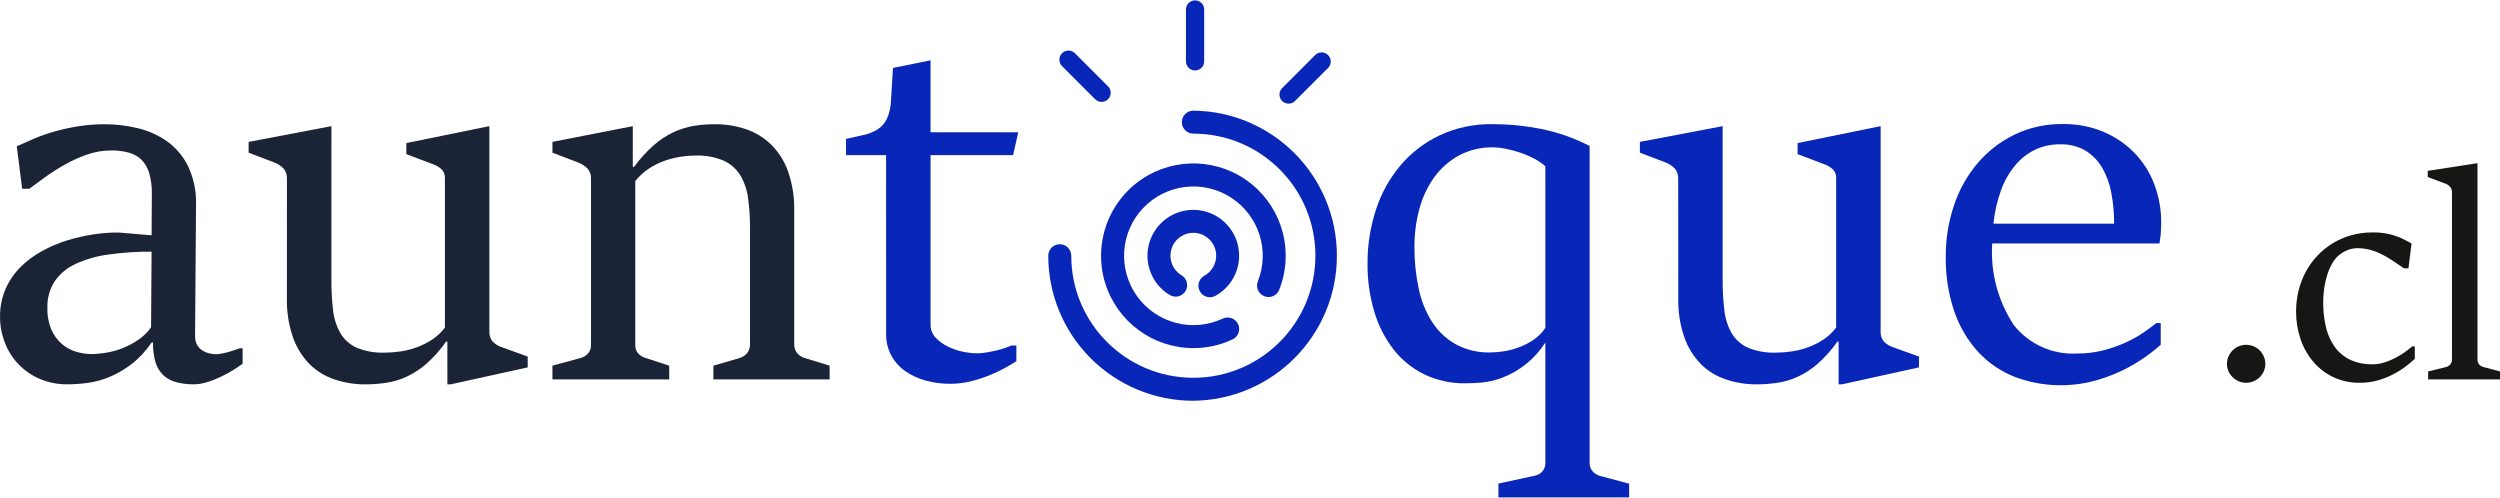
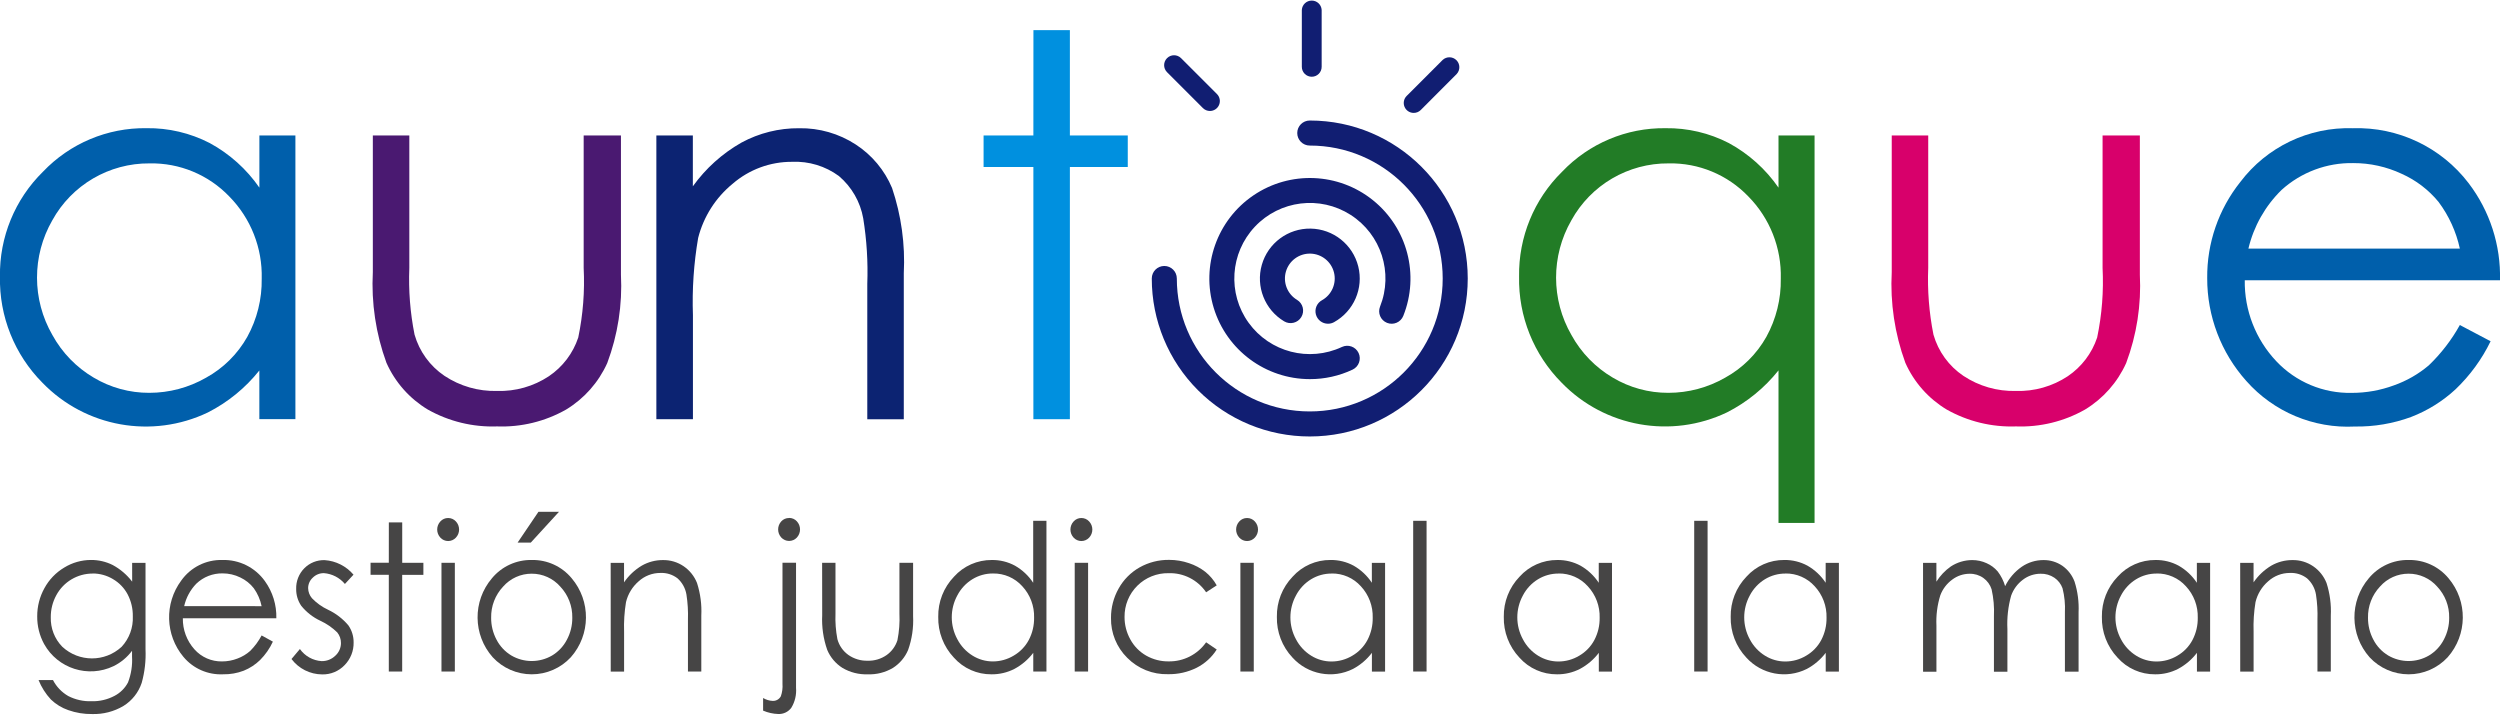
- <svg xmlns="http://www.w3.org/2000/svg" width="162.279" height="32.282" viewBox="0 0 162.279 32.282">
-   <g transform="translate(-85.786 -26.918)">
-     <g transform="translate(85.786 26.918)">
-       <path d="M95.625,54.717a6.055,6.055,0,0,1-1.316,1.412,6.411,6.411,0,0,1-1.435.829,5.665,5.665,0,0,1-1.419.382,10.272,10.272,0,0,1-1.284.088,4.457,4.457,0,0,1-1.817-.359A4.15,4.15,0,0,1,86.1,54.717a4.517,4.517,0,0,1-.311-1.658,4.436,4.436,0,0,1,.359-1.826,4.653,4.653,0,0,1,.964-1.411A6.106,6.106,0,0,1,88.5,48.785a8.745,8.745,0,0,1,1.627-.694,11.372,11.372,0,0,1,1.69-.39,10.667,10.667,0,0,1,1.578-.128c.106,0,.263.011.47.032s.422.04.646.056.438.034.646.055.364.032.47.032l.015-2.663a4.624,4.624,0,0,0-.175-1.379,2.026,2.026,0,0,0-.51-.869,1.915,1.915,0,0,0-.829-.454,4.286,4.286,0,0,0-1.132-.136,4.74,4.74,0,0,0-1.571.271,8.92,8.92,0,0,0-1.459.662A13.72,13.72,0,0,0,88.688,44l-1,.734h-.463l-.351-2.759q.558-.255,1.18-.518A11.149,11.149,0,0,1,89.382,41a13.406,13.406,0,0,1,1.515-.327,11.01,11.01,0,0,1,1.714-.127,9.028,9.028,0,0,1,2.113.255,5.486,5.486,0,0,1,1.906.853,4.367,4.367,0,0,1,1.363,1.61,5.478,5.478,0,0,1,.518,2.511l-.063,8.548a1.127,1.127,0,0,0,.1.478,1.011,1.011,0,0,0,.279.359,1.265,1.265,0,0,0,.446.231,1.943,1.943,0,0,0,.566.08,1.808,1.808,0,0,0,.3-.032q.183-.032.4-.088t.422-.128c.138-.047.266-.093.383-.135h.191v1a6.431,6.431,0,0,1-.6.406,8.868,8.868,0,0,1-.8.439,6.511,6.511,0,0,1-.893.351,2.933,2.933,0,0,1-.861.144,4.308,4.308,0,0,1-1.173-.144,1.984,1.984,0,0,1-.837-.463,1.9,1.9,0,0,1-.494-.837,4.35,4.35,0,0,1-.16-1.268Zm0-5.9A19.354,19.354,0,0,0,92.842,49a7.493,7.493,0,0,0-2.137.606,3.346,3.346,0,0,0-1.363,1.124,2.986,2.986,0,0,0-.479,1.722,3.441,3.441,0,0,0,.263,1.435,2.618,2.618,0,0,0,.678.925,2.537,2.537,0,0,0,.925.5,3.461,3.461,0,0,0,.989.151,6.062,6.062,0,0,0,1.028-.1,5.011,5.011,0,0,0,1.068-.311,5.3,5.3,0,0,0,.989-.542,3.11,3.11,0,0,0,.79-.789Z" transform="translate(-85.786 -32.481)" fill="#1b2437" />
-       <path d="M115.55,44.153a.948.948,0,0,0-.207-.63,1.612,1.612,0,0,0-.654-.423l-1.626-.621v-.7l5.374-1.021V50.77a15.542,15.542,0,0,0,.111,1.954,3.818,3.818,0,0,0,.479,1.483,2.341,2.341,0,0,0,1.052.933,4.359,4.359,0,0,0,1.818.319,7.126,7.126,0,0,0,1.037-.08,5.266,5.266,0,0,0,1.06-.272,4.8,4.8,0,0,0,.989-.5,3.353,3.353,0,0,0,.822-.774V44.153a.8.8,0,0,0-.208-.59,1.765,1.765,0,0,0-.654-.367l-1.642-.622v-.718l5.39-1.1V54.088a.964.964,0,0,0,.2.638,1.472,1.472,0,0,0,.662.4l1.626.59v.7l-4.992,1.1h-.223V54.741h-.08a8.124,8.124,0,0,1-1.292,1.451,5.484,5.484,0,0,1-1.292.837,4.885,4.885,0,0,1-1.316.39,9.2,9.2,0,0,1-1.331.1,6.21,6.21,0,0,1-2.01-.319,4.178,4.178,0,0,1-1.619-.988,4.735,4.735,0,0,1-1.076-1.73,7.294,7.294,0,0,1-.4-2.559Z" transform="translate(-96.925 -32.569)" fill="#1b2437" />
-       <path d="M146.4,56.216l1.818-.494a.978.978,0,0,0,.495-.3.8.8,0,0,0,.191-.55V44.065a.922.922,0,0,0-.215-.63,1.684,1.684,0,0,0-.662-.423l-1.626-.621v-.7l5.215-1.021v2.648h.08a8.7,8.7,0,0,1,1.3-1.428,5.535,5.535,0,0,1,1.3-.845,5.156,5.156,0,0,1,1.316-.4,8.645,8.645,0,0,1,1.331-.1,6.212,6.212,0,0,1,2.01.319,4.341,4.341,0,0,1,1.642,1,4.642,4.642,0,0,1,1.1,1.746,7.3,7.3,0,0,1,.4,2.552V54.8a.877.877,0,0,0,.208.622,1.049,1.049,0,0,0,.478.3l1.611.494v.893h-7.543v-.893l1.706-.494a1.089,1.089,0,0,0,.478-.311.894.894,0,0,0,.192-.614V47.3a13.647,13.647,0,0,0-.128-1.97,3.835,3.835,0,0,0-.51-1.483,2.488,2.488,0,0,0-1.077-.941,4.32,4.32,0,0,0-1.826-.327,6.4,6.4,0,0,0-1.028.088,5.676,5.676,0,0,0-1.052.279,4.6,4.6,0,0,0-.989.51,3.774,3.774,0,0,0-.837.781V54.877a.771.771,0,0,0,.2.558,1.052,1.052,0,0,0,.487.288l1.515.494v.893H146.4Z" transform="translate(-110.541 -32.481)" fill="#1b2437" />
-       <path d="M181.212,39.688h-2.6V38.636q.654-.144,1.172-.263a2.707,2.707,0,0,0,.893-.367,1.712,1.712,0,0,0,.59-.677,3.142,3.142,0,0,0,.263-1.18l.128-2.121,2.44-.494v4.672h5.693l-.335,1.483H184.1V50.675a1.213,1.213,0,0,0,.327.861,2.693,2.693,0,0,0,.8.582,4.01,4.01,0,0,0,.989.335,4.733,4.733,0,0,0,.917.1,3.632,3.632,0,0,0,.59-.056c.224-.037.439-.079.646-.128a5.29,5.29,0,0,0,.582-.167,3.691,3.691,0,0,0,.4-.159h.319v1.021c-.149.1-.367.226-.654.39a9.2,9.2,0,0,1-1,.487,8.964,8.964,0,0,1-1.244.414,5.5,5.5,0,0,1-1.379.176,5.951,5.951,0,0,1-1.635-.215,4.24,4.24,0,0,1-1.323-.622,2.963,2.963,0,0,1-.893-1.013,2.871,2.871,0,0,1-.327-1.387Z" transform="translate(-123.695 -29.619)" fill="#0826b8" />
-       <path d="M244.323,63.87l2.361-.511a.884.884,0,0,0,.495-.279.82.82,0,0,0,.19-.566v-7.8a5.755,5.755,0,0,1-2.837,2.3,5.015,5.015,0,0,1-1.3.3q-.613.048-1.044.048a6,6,0,0,1-2.662-.574,5.69,5.69,0,0,1-2-1.61,7.433,7.433,0,0,1-1.26-2.464,10.556,10.556,0,0,1-.439-3.118,11.048,11.048,0,0,1,.55-3.516,8.569,8.569,0,0,1,1.6-2.878,7.6,7.6,0,0,1,2.551-1.946,7.823,7.823,0,0,1,3.4-.717,16.41,16.41,0,0,1,3.166.311,12.033,12.033,0,0,1,3.149,1.108V62.531a.776.776,0,0,0,.2.55,1.021,1.021,0,0,0,.5.3l1.865.495v.893h-8.484Zm3.046-20.6a3.687,3.687,0,0,0-.741-.5,6.262,6.262,0,0,0-.917-.39,7.459,7.459,0,0,0-.933-.247,4.281,4.281,0,0,0-.789-.088,4.553,4.553,0,0,0-2.241.534,4.844,4.844,0,0,0-1.6,1.419,6.352,6.352,0,0,0-.957,2.049,9.272,9.272,0,0,0-.319,2.456,12.573,12.573,0,0,0,.279,2.726,6.414,6.414,0,0,0,.885,2.177,4.377,4.377,0,0,0,1.539,1.435,4.509,4.509,0,0,0,2.224.518,5.911,5.911,0,0,0,.853-.072,5.058,5.058,0,0,0,.989-.256,4.465,4.465,0,0,0,.964-.494,2.707,2.707,0,0,0,.765-.774Z" transform="translate(-147.058 -32.481)" fill="#0826b8" />
-       <path d="M268.2,44.153a.948.948,0,0,0-.207-.63,1.609,1.609,0,0,0-.654-.423l-1.627-.621v-.7l5.374-1.021V50.77a15.426,15.426,0,0,0,.112,1.954,3.818,3.818,0,0,0,.478,1.483,2.339,2.339,0,0,0,1.053.933,4.356,4.356,0,0,0,1.817.319,7.12,7.12,0,0,0,1.036-.08,5.28,5.28,0,0,0,1.061-.272,4.813,4.813,0,0,0,.989-.5,3.348,3.348,0,0,0,.821-.774V44.153a.8.8,0,0,0-.207-.59,1.76,1.76,0,0,0-.654-.367l-1.642-.622v-.718l5.39-1.1V54.088a.967.967,0,0,0,.2.638,1.473,1.473,0,0,0,.661.4l1.627.59v.7l-4.991,1.1h-.224V54.741h-.08a8.146,8.146,0,0,1-1.291,1.451,5.5,5.5,0,0,1-1.292.837,4.885,4.885,0,0,1-1.316.39,9.2,9.2,0,0,1-1.332.1A6.2,6.2,0,0,1,271.3,57.2a4.169,4.169,0,0,1-1.619-.988,4.728,4.728,0,0,1-1.077-1.73,7.294,7.294,0,0,1-.4-2.559Z" transform="translate(-159.265 -32.569)" fill="#0826b8" />
-       <path d="M313.226,53.457v1.4a10.764,10.764,0,0,1-2.759,1.794,10.117,10.117,0,0,1-1.77.606,8.458,8.458,0,0,1-4.944-.311,6.421,6.421,0,0,1-2.368-1.611,7.5,7.5,0,0,1-1.555-2.623,10.621,10.621,0,0,1-.558-3.6,10.138,10.138,0,0,1,.534-3.3,8.31,8.31,0,0,1,1.523-2.727,7.4,7.4,0,0,1,2.391-1.858,6.991,6.991,0,0,1,3.141-.693,6.558,6.558,0,0,1,2.719.534,6.186,6.186,0,0,1,2.009,1.411,5.9,5.9,0,0,1,1.244,2.033,6.856,6.856,0,0,1,.423,2.368c0,.1,0,.205-.008.327s-.011.247-.016.374a2.88,2.88,0,0,1-.04.375c-.021.122-.037.231-.047.327H302.287a8.583,8.583,0,0,0,1.41,5.31,4.886,4.886,0,0,0,4.122,1.833,6.594,6.594,0,0,0,1.691-.207,9.031,9.031,0,0,0,1.427-.5,7.747,7.747,0,0,0,1.148-.638q.5-.343.854-.63ZM310.2,47a10.526,10.526,0,0,0-.183-2.009,5.028,5.028,0,0,0-.606-1.642,3.17,3.17,0,0,0-1.084-1.1,3.123,3.123,0,0,0-1.635-.4,3.692,3.692,0,0,0-1.642.359,3.91,3.91,0,0,0-1.292,1.029,5.43,5.43,0,0,0-.909,1.619A8.912,8.912,0,0,0,302.367,47Z" transform="translate(-172.969 -32.481)" fill="#0826b8" />
-       <g transform="translate(68.045 7.183)">
-         <path d="M215.744,55.617a.746.746,0,0,1-.363-1.4,1.484,1.484,0,1,0-1.481-.025.746.746,0,1,1-.769,1.279,2.975,2.975,0,1,1,2.973.05A.747.747,0,0,1,215.744,55.617Z" transform="translate(-205.247 -43.505)" fill="#0826b8" />
-         <path d="M212.576,56.831a5.994,5.994,0,1,1,5.57-3.769.746.746,0,0,1-1.385-.554,4.5,4.5,0,1,0-2.272,2.407.746.746,0,1,1,.635,1.351A5.953,5.953,0,0,1,212.576,56.831Z" transform="translate(-203.161 -41.418)" fill="#0826b8" />
-         <path d="M210.217,57.89a9.408,9.408,0,0,1-9.416-9.416.746.746,0,1,1,1.492,0,7.924,7.924,0,1,0,7.924-7.924.746.746,0,0,1,0-1.492,9.416,9.416,0,0,1,0,18.831Z" transform="translate(-200.801 -39.059)" fill="#0826b8" />
+ <svg xmlns="http://www.w3.org/2000/svg" width="138.674" height="39.61" viewBox="0 0 138.674 39.61">
+   <g transform="translate(-87 -115)">
+     <g transform="translate(-0.602 46.291)">
+       <g transform="translate(87.602 68.709)">
+         <path d="M103.988,88.714v15.735h-2v-2.7a8.679,8.679,0,0,1-2.856,2.329,7.98,7.98,0,0,1-9.169-1.641A8.123,8.123,0,0,1,87.6,96.538a7.975,7.975,0,0,1,2.386-5.814,7.782,7.782,0,0,1,5.742-2.415,7.424,7.424,0,0,1,3.507.825,7.98,7.98,0,0,1,2.755,2.473V88.714ZM95.9,90.262a6.106,6.106,0,0,0-5.4,3.164,6.374,6.374,0,0,0,.008,6.356,6.205,6.205,0,0,0,2.289,2.362,5.981,5.981,0,0,0,3.084.845,6.319,6.319,0,0,0,3.149-.838,5.865,5.865,0,0,0,2.289-2.268,6.471,6.471,0,0,0,.8-3.222,6.263,6.263,0,0,0-1.8-4.565A5.958,5.958,0,0,0,95.9,90.262Z" transform="translate(-87.602 -81.199)" fill="#005fab" />
+         <path d="M144.615,89.425h2.024v7.347a15.682,15.682,0,0,0,.29,3.7,4.128,4.128,0,0,0,1.658,2.285,5.034,5.034,0,0,0,2.919.839,4.928,4.928,0,0,0,2.875-.817,4.181,4.181,0,0,0,1.629-2.148,15.169,15.169,0,0,0,.3-3.861V89.425h2.068v7.723a12.208,12.208,0,0,1-.76,4.9,5.8,5.8,0,0,1-2.285,2.582,7.22,7.22,0,0,1-3.825.933,7.3,7.3,0,0,1-3.84-.933,5.755,5.755,0,0,1-2.3-2.6A12.72,12.72,0,0,1,144.615,97Z" transform="translate(-123.934 -81.91)" fill="#4a1971" />
+         <path d="M187.97,88.714h2.024v2.82a8.464,8.464,0,0,1,2.69-2.422,6.611,6.611,0,0,1,3.211-.8,5.579,5.579,0,0,1,3.131.9,5.342,5.342,0,0,1,2.018,2.415,12.774,12.774,0,0,1,.651,4.729v8.1H199.67V96.943a18.5,18.5,0,0,0-.225-3.63,3.989,3.989,0,0,0-1.35-2.35,4.079,4.079,0,0,0-2.6-.788,5,5,0,0,0-3.291,1.215,5.691,5.691,0,0,0-1.916,3.008,20.907,20.907,0,0,0-.289,4.281v5.771H187.97Z" transform="translate(-151.562 -81.199)" fill="#0c2372" />
+         <g transform="translate(63.893)">
+           <g transform="translate(0 6.685)">
+             <path d="M284.04,108.939a.694.694,0,0,1-.338-1.3,1.381,1.381,0,1,0-1.378-.024.694.694,0,1,1-.715,1.191,2.769,2.769,0,1,1,2.767.047A.689.689,0,0,1,284.04,108.939Z" transform="translate(-274.271 -97.667)" fill="#111e72" />
+             <path d="M278.092,107.07a5.578,5.578,0,1,1,5.184-3.508.694.694,0,1,1-1.289-.516,4.192,4.192,0,1,0-2.115,2.24.694.694,0,1,1,.591,1.257A5.531,5.531,0,0,1,278.092,107.07Z" transform="translate(-269.329 -92.725)" fill="#111e72" />
+             <path d="M272.5,104.663a8.754,8.754,0,0,1-8.763-8.763.694.694,0,1,1,1.389,0,7.374,7.374,0,1,0,7.374-7.374.694.694,0,0,1,0-1.389,8.763,8.763,0,0,1,0,17.526Z" transform="translate(-263.741 -87.137)" fill="#111e72" />
+           </g>
+           <g transform="translate(0.68)">
+             <g transform="translate(7.639)">
+               <path d="M287.225,72.966a.55.55,0,0,1-.551-.551V69.259a.551.551,0,0,1,1.1,0v3.156A.55.55,0,0,1,287.225,72.966Z" transform="translate(-286.674 -68.709)" fill="#111e72" />
+             </g>
+             <g transform="translate(13.287 3.156)">
+               <path d="M302.8,80.515a.551.551,0,0,1-.389-.94l2-2a.551.551,0,0,1,.779.778l-2,2.005A.55.55,0,0,1,302.8,80.515Z" transform="translate(-302.245 -77.408)" fill="#111e72" />
+             </g>
+             <g transform="translate(0 3.064)">
+               <path d="M268.158,80.248a.55.55,0,0,1-.39-.161l-1.99-1.991a.55.55,0,0,1,.778-.778l1.991,1.99a.551.551,0,0,1-.389.94Z" transform="translate(-265.616 -77.156)" fill="#111e72" />
+             </g>
+           </g>
+         </g>
+         <path d="M240.778,73.318H242.8v5.843h3.211v1.75H242.8V94.9h-2.025V80.911h-2.762v-1.75h2.762Z" transform="translate(-183.454 -71.646)" fill="#0090df" />
+         <path d="M336.293,88.714v21.491h-2v-8.461a8.672,8.672,0,0,1-2.856,2.329,7.979,7.979,0,0,1-9.169-1.641,8.122,8.122,0,0,1-2.365-5.893,7.974,7.974,0,0,1,2.386-5.814,7.782,7.782,0,0,1,5.742-2.415,7.426,7.426,0,0,1,3.507.825,7.978,7.978,0,0,1,2.755,2.473V88.714ZM328.2,90.262a6.106,6.106,0,0,0-5.4,3.164,6.375,6.375,0,0,0,.007,6.356,6.209,6.209,0,0,0,2.29,2.362,5.98,5.98,0,0,0,3.084.845,6.318,6.318,0,0,0,3.149-.838,5.862,5.862,0,0,0,2.29-2.268,6.476,6.476,0,0,0,.8-3.222,6.262,6.262,0,0,0-1.8-4.565A5.957,5.957,0,0,0,328.2,90.262Z" transform="translate(-235.64 -81.199)" fill="#227c26" />
+         <path d="M376.881,89.425h2.024v7.347a15.66,15.66,0,0,0,.29,3.7,4.126,4.126,0,0,0,1.658,2.285,5.033,5.033,0,0,0,2.918.839,4.927,4.927,0,0,0,2.875-.817,4.182,4.182,0,0,0,1.63-2.148,15.186,15.186,0,0,0,.3-3.861V89.425h2.068v7.723a12.215,12.215,0,0,1-.759,4.9,5.8,5.8,0,0,1-2.285,2.582,7.222,7.222,0,0,1-3.826.933,7.3,7.3,0,0,1-3.84-.933,5.752,5.752,0,0,1-2.3-2.6A12.714,12.714,0,0,1,376.881,97Z" transform="translate(-271.947 -81.91)" fill="#d8006b" />
+         <path d="M439.137,99.228l1.706.9a9.3,9.3,0,0,1-1.94,2.661,7.7,7.7,0,0,1-2.475,1.541,8.647,8.647,0,0,1-3.112.528,7.52,7.52,0,0,1-6.022-2.524,8.513,8.513,0,0,1-2.171-5.706,8.412,8.412,0,0,1,1.838-5.337,7.515,7.515,0,0,1,6.239-2.979,7.762,7.762,0,0,1,6.427,3.052,8.519,8.519,0,0,1,1.737,5.38H427.206a6.407,6.407,0,0,0,1.752,4.495,5.588,5.588,0,0,0,4.185,1.753,6.722,6.722,0,0,0,2.338-.418,6.152,6.152,0,0,0,1.933-1.109A9.457,9.457,0,0,0,439.137,99.228Zm0-4.238a6.725,6.725,0,0,0-1.18-2.589,5.593,5.593,0,0,0-2.049-1.562,6.28,6.28,0,0,0-2.679-.593,5.769,5.769,0,0,0-3.982,1.489,6.731,6.731,0,0,0-1.839,3.254Z" transform="translate(-302.69 -81.199)" fill="#005fab" />
      </g>
-       <g transform="translate(68.776)">
-         <g transform="translate(8.208)">
-           <path d="M216.5,31.492a.591.591,0,0,1-.592-.592V27.51a.592.592,0,0,1,1.183,0V30.9A.591.591,0,0,1,216.5,31.492Z" transform="translate(-215.91 -26.918)" fill="#0826b8" />
-         </g>
-         <g transform="translate(14.277 3.391)">
-           <path d="M226.76,35.987a.592.592,0,0,1-.418-1.01l2.154-2.155a.592.592,0,0,1,.837.837l-2.154,2.154A.59.59,0,0,1,226.76,35.987Z" transform="translate(-226.169 -32.649)" fill="#0826b8" />
-         </g>
-         <g transform="translate(0 3.293)">
-           <path d="M204.767,35.806a.59.59,0,0,1-.418-.173l-2.139-2.139a.592.592,0,1,1,.837-.837l2.139,2.139a.592.592,0,0,1-.418,1.01Z" transform="translate(-202.037 -32.484)" fill="#0826b8" />
-         </g>
+       <g transform="translate(89.666 97.099)">
+         <path d="M98.558,154.5H99.3V159.3a5.927,5.927,0,0,1-.212,1.857,2.393,2.393,0,0,1-1.012,1.28,3.211,3.211,0,0,1-1.732.449,3.806,3.806,0,0,1-1.332-.219,2.64,2.64,0,0,1-.962-.589A3.528,3.528,0,0,1,93.366,161h.8a2.176,2.176,0,0,0,.848.887,2.632,2.632,0,0,0,1.289.288,2.569,2.569,0,0,0,1.281-.3,1.773,1.773,0,0,0,.745-.743,3.452,3.452,0,0,0,.223-1.445v-.31a2.838,2.838,0,0,1-1.024.851A2.949,2.949,0,0,1,93.674,159a3.152,3.152,0,0,1-.382-1.535,3.189,3.189,0,0,1,.4-1.561,2.994,2.994,0,0,1,1.1-1.144,2.84,2.84,0,0,1,1.482-.421,2.661,2.661,0,0,1,1.206.28,3.363,3.363,0,0,1,1.079.923Zm-2.188.593a2.286,2.286,0,0,0-2.018,1.2,2.5,2.5,0,0,0-.307,1.217,2.247,2.247,0,0,0,.636,1.641,2.421,2.421,0,0,0,3.292.006,2.329,2.329,0,0,0,.622-1.691,2.544,2.544,0,0,0-.286-1.217,2.138,2.138,0,0,0-.811-.846A2.179,2.179,0,0,0,96.37,155.089Z" transform="translate(-93.292 -151.668)" fill="#464545" />
+         <path d="M118.592,158.526l.625.344a3.561,3.561,0,0,1-.711,1.02,2.8,2.8,0,0,1-.906.591,3.037,3.037,0,0,1-1.14.2,2.7,2.7,0,0,1-2.205-.967,3.423,3.423,0,0,1-.122-4.232,2.71,2.71,0,0,1,2.285-1.142,2.8,2.8,0,0,1,2.354,1.17,3.368,3.368,0,0,1,.636,2.062h-5.186a2.518,2.518,0,0,0,.642,1.723,2,2,0,0,0,1.533.672,2.361,2.361,0,0,0,.856-.16,2.227,2.227,0,0,0,.708-.425A3.6,3.6,0,0,0,118.592,158.526Zm0-1.624a2.63,2.63,0,0,0-.432-.992,2.063,2.063,0,0,0-.751-.6,2.212,2.212,0,0,0-.981-.227,2.059,2.059,0,0,0-1.458.571,2.611,2.611,0,0,0-.674,1.247Z" transform="translate(-106.144 -151.668)" fill="#464545" />
+         <path d="M135.61,155.155l-.477.515a1.687,1.687,0,0,0-1.163-.6.857.857,0,0,0-.619.25.786.786,0,0,0-.258.582.883.883,0,0,0,.213.56,2.981,2.981,0,0,0,.892.638,3.35,3.35,0,0,1,1.126.865,1.626,1.626,0,0,1,.292.948,1.742,1.742,0,0,1-.5,1.259,1.663,1.663,0,0,1-1.246.515,2.14,2.14,0,0,1-1.7-.854l.466-.554a1.6,1.6,0,0,0,1.205.671,1.06,1.06,0,0,0,.76-.3.944.944,0,0,0,.313-.7.927.927,0,0,0-.207-.593,3.335,3.335,0,0,0-.934-.644,3.005,3.005,0,0,1-1.062-.831,1.616,1.616,0,0,1-.281-.937,1.561,1.561,0,0,1,.448-1.142,1.525,1.525,0,0,1,1.133-.455A2.307,2.307,0,0,1,135.61,155.155Z" transform="translate(-118.065 -151.668)" fill="#464545" />
+         <path d="M145.284,148.594h.742v2.24H147.2v.671h-1.176v5.361h-.742V151.5h-1.012v-.671h1.012Z" transform="translate(-125.779 -148.006)" fill="#464545" />
+         <path d="M155.058,147.921a.575.575,0,0,1,.432.189.658.658,0,0,1,0,.9.585.585,0,0,1-.86,0,.659.659,0,0,1,0-.9A.57.57,0,0,1,155.058,147.921Zm-.368,2.484h.742v6.032h-.742Z" transform="translate(-132.266 -147.577)" fill="#464545" />
+         <path d="M163.638,149.646a2.8,2.8,0,0,1,2.208,1.009,3.35,3.35,0,0,1-.045,4.388,2.953,2.953,0,0,1-4.33,0,3.343,3.343,0,0,1-.045-4.382A2.8,2.8,0,0,1,163.638,149.646Zm0,.76a2.1,2.1,0,0,0-1.59.715,2.451,2.451,0,0,0-.665,1.73,2.54,2.54,0,0,0,.3,1.219,2.2,2.2,0,0,0,.818.873,2.239,2.239,0,0,0,2.265,0,2.2,2.2,0,0,0,.818-.873,2.536,2.536,0,0,0,.3-1.219,2.444,2.444,0,0,0-.667-1.73A2.1,2.1,0,0,0,163.635,150.406Zm.368-3.432h1.139l-1.563,1.707h-.731Z" transform="translate(-136.203 -146.974)" fill="#464545" />
+         <path d="M180.986,154.5h.741v1.081a3.152,3.152,0,0,1,.986-.928,2.332,2.332,0,0,1,1.176-.308,1.977,1.977,0,0,1,1.147.344,2.028,2.028,0,0,1,.739.926,5.1,5.1,0,0,1,.238,1.813v3.1h-.741V157.65a7.4,7.4,0,0,0-.083-1.391,1.544,1.544,0,0,0-.494-.9,1.446,1.446,0,0,0-.953-.3,1.781,1.781,0,0,0-1.206.466,2.2,2.2,0,0,0-.7,1.153,8.374,8.374,0,0,0-.106,1.641v2.212h-.741Z" transform="translate(-149.176 -151.668)" fill="#464545" />
+         <path d="M205.368,150.4h.752v6.941a1.847,1.847,0,0,1-.262,1.106.852.852,0,0,1-.718.346,2.318,2.318,0,0,1-.847-.188v-.7a1.147,1.147,0,0,0,.535.161.486.486,0,0,0,.45-.26,1.706,1.706,0,0,0,.09-.693Zm.366-2.484a.57.57,0,0,1,.432.189.664.664,0,0,1,0,.9.589.589,0,0,1-.863,0,.663.663,0,0,1,0-.9A.57.57,0,0,1,205.734,147.921Z" transform="translate(-164.028 -147.577)" fill="#464545" />
+         <path d="M213.318,154.768h.741v2.816a6.284,6.284,0,0,0,.106,1.42,1.582,1.582,0,0,0,.608.876,1.786,1.786,0,0,0,1.069.321,1.749,1.749,0,0,0,1.053-.313,1.6,1.6,0,0,0,.6-.823,6.071,6.071,0,0,0,.111-1.48v-2.816h.758v2.96a4.879,4.879,0,0,1-.278,1.879,2.193,2.193,0,0,1-.837.99,2.552,2.552,0,0,1-1.4.357,2.579,2.579,0,0,1-1.406-.357,2.178,2.178,0,0,1-.843-1,5.088,5.088,0,0,1-.278-1.926Z" transform="translate(-169.779 -151.941)" fill="#464545" />
+         <path d="M237.078,148.35v8.36h-.731v-1.037a3.212,3.212,0,0,1-1.046.892,2.726,2.726,0,0,1-1.269.3,2.755,2.755,0,0,1-2.09-.928,3.191,3.191,0,0,1-.866-2.259,3.13,3.13,0,0,1,.874-2.228,2.789,2.789,0,0,1,2.1-.926,2.624,2.624,0,0,1,1.284.316,2.975,2.975,0,0,1,1.009.948V148.35Zm-2.964,2.922a2.16,2.16,0,0,0-1.143.318,2.292,2.292,0,0,0-.834.894,2.543,2.543,0,0,0,0,2.437,2.333,2.333,0,0,0,.839.905,2.116,2.116,0,0,0,1.13.324,2.237,2.237,0,0,0,1.154-.321,2.2,2.2,0,0,0,.839-.869,2.574,2.574,0,0,0,.294-1.235,2.461,2.461,0,0,0-.659-1.75A2.134,2.134,0,0,0,234.114,151.272Z" transform="translate(-181.096 -147.851)" fill="#464545" />
+         <path d="M251.894,147.921a.575.575,0,0,1,.432.189.658.658,0,0,1,0,.9.585.585,0,0,1-.86,0,.659.659,0,0,1,0-.9A.57.57,0,0,1,251.894,147.921Zm-.368,2.484h.742v6.032h-.742Z" transform="translate(-193.976 -147.577)" fill="#464545" />
+         <path d="M263.357,155.748l-.588.383a2.426,2.426,0,0,0-2.08-1.059,2.4,2.4,0,0,0-2.445,2.431,2.535,2.535,0,0,0,.32,1.241,2.3,2.3,0,0,0,.879.9,2.463,2.463,0,0,0,1.251.321,2.493,2.493,0,0,0,2.075-1.059l.588.4a2.821,2.821,0,0,1-1.11,1.01,3.417,3.417,0,0,1-1.587.359,3.059,3.059,0,0,1-2.267-.909,3.027,3.027,0,0,1-.9-2.212,3.272,3.272,0,0,1,.421-1.627,3.037,3.037,0,0,1,1.158-1.172,3.259,3.259,0,0,1,1.648-.421,3.37,3.37,0,0,1,1.1.183,3.017,3.017,0,0,1,.9.477A2.558,2.558,0,0,1,263.357,155.748Z" transform="translate(-197.93 -151.668)" fill="#464545" />
+         <path d="M277.23,147.921a.575.575,0,0,1,.432.189.658.658,0,0,1,0,.9.585.585,0,0,1-.86,0,.659.659,0,0,1,0-.9A.57.57,0,0,1,277.23,147.921Zm-.368,2.484h.742v6.032h-.742Z" transform="translate(-210.122 -147.577)" fill="#464545" />
+         <path d="M288.861,154.5v6.032h-.731V159.49a3.212,3.212,0,0,1-1.046.892,2.824,2.824,0,0,1-3.359-.629,3.19,3.19,0,0,1-.866-2.259,3.13,3.13,0,0,1,.874-2.228,2.789,2.789,0,0,1,2.1-.926,2.626,2.626,0,0,1,1.285.316,2.978,2.978,0,0,1,1.009.948V154.5Zm-2.964.593a2.159,2.159,0,0,0-1.143.318,2.292,2.292,0,0,0-.834.894,2.544,2.544,0,0,0,0,2.437,2.339,2.339,0,0,0,.839.905,2.117,2.117,0,0,0,1.13.324,2.238,2.238,0,0,0,1.154-.321,2.2,2.2,0,0,0,.839-.869,2.578,2.578,0,0,0,.293-1.235,2.461,2.461,0,0,0-.659-1.75A2.135,2.135,0,0,0,285.9,155.089Z" transform="translate(-214.095 -151.668)" fill="#464545" />
+         <path d="M303.7,148.35h.742v8.36H303.7Z" transform="translate(-227.375 -147.851)" fill="#464545" />
+         <path d="M323.56,154.5v6.032h-.731V159.49a3.212,3.212,0,0,1-1.046.892,2.725,2.725,0,0,1-1.269.3,2.754,2.754,0,0,1-2.09-.928,3.19,3.19,0,0,1-.866-2.259,3.13,3.13,0,0,1,.874-2.228,2.789,2.789,0,0,1,2.1-.926,2.625,2.625,0,0,1,1.284.316,2.975,2.975,0,0,1,1.009.948V154.5Zm-2.964.593a2.16,2.16,0,0,0-1.143.318,2.292,2.292,0,0,0-.834.894,2.542,2.542,0,0,0,0,2.437,2.333,2.333,0,0,0,.839.905,2.116,2.116,0,0,0,1.13.324,2.237,2.237,0,0,0,1.154-.321,2.2,2.2,0,0,0,.839-.869,2.574,2.574,0,0,0,.294-1.235,2.461,2.461,0,0,0-.659-1.75A2.134,2.134,0,0,0,320.6,155.089Z" transform="translate(-236.207 -151.668)" fill="#464545" />
+         <path d="M346.677,148.35h.742v8.36h-.742Z" transform="translate(-254.764 -147.851)" fill="#464545" />
+         <path d="M358.257,154.5v6.032h-.731V159.49a3.211,3.211,0,0,1-1.046.892,2.824,2.824,0,0,1-3.359-.629,3.19,3.19,0,0,1-.866-2.259,3.131,3.131,0,0,1,.874-2.228,2.789,2.789,0,0,1,2.1-.926,2.626,2.626,0,0,1,1.285.316,2.978,2.978,0,0,1,1.009.948V154.5Zm-2.964.593a2.159,2.159,0,0,0-1.143.318,2.292,2.292,0,0,0-.834.894,2.544,2.544,0,0,0,0,2.437,2.339,2.339,0,0,0,.839.905,2.117,2.117,0,0,0,1.13.324,2.238,2.238,0,0,0,1.154-.321,2.2,2.2,0,0,0,.839-.869,2.578,2.578,0,0,0,.293-1.235,2.461,2.461,0,0,0-.659-1.75A2.135,2.135,0,0,0,355.293,155.089Z" transform="translate(-258.318 -151.668)" fill="#464545" />
+         <path d="M381.667,154.5h.741v1.043a2.946,2.946,0,0,1,.8-.843,2.179,2.179,0,0,1,1.183-.355,1.891,1.891,0,0,1,.8.172,1.717,1.717,0,0,1,.616.457,2.5,2.5,0,0,1,.414.818,2.821,2.821,0,0,1,.925-1.078,2.116,2.116,0,0,1,1.194-.369,1.811,1.811,0,0,1,1.054.316,1.871,1.871,0,0,1,.679.882,4.9,4.9,0,0,1,.222,1.7v3.293h-.758v-3.293a4.5,4.5,0,0,0-.132-1.333,1.194,1.194,0,0,0-.452-.585,1.3,1.3,0,0,0-.763-.222,1.611,1.611,0,0,0-.985.333,1.9,1.9,0,0,0-.652.887,5.863,5.863,0,0,0-.206,1.852v2.362H385.6v-3.088a5.549,5.549,0,0,0-.13-1.483,1.237,1.237,0,0,0-.453-.626,1.265,1.265,0,0,0-.768-.236,1.608,1.608,0,0,0-.962.324,1.9,1.9,0,0,0-.662.873,4.912,4.912,0,0,0-.215,1.68v2.556h-.741Z" transform="translate(-277.061 -151.668)" fill="#464545" />
+         <path d="M415.021,154.5v6.032h-.731V159.49a3.213,3.213,0,0,1-1.047.892,2.726,2.726,0,0,1-1.269.3,2.754,2.754,0,0,1-2.09-.928,3.19,3.19,0,0,1-.866-2.259,3.129,3.129,0,0,1,.874-2.228,2.788,2.788,0,0,1,2.1-.926,2.626,2.626,0,0,1,1.285.316,2.978,2.978,0,0,1,1.009.948V154.5Zm-2.964.593a2.158,2.158,0,0,0-1.143.318,2.292,2.292,0,0,0-.834.894,2.544,2.544,0,0,0,0,2.437,2.339,2.339,0,0,0,.839.905,2.117,2.117,0,0,0,1.13.324,2.238,2.238,0,0,0,1.154-.321,2.2,2.2,0,0,0,.839-.869,2.578,2.578,0,0,0,.294-1.235,2.461,2.461,0,0,0-.659-1.75A2.135,2.135,0,0,0,412.057,155.089Z" transform="translate(-294.491 -151.668)" fill="#464545" />
+         <path d="M430.165,154.5h.742v1.081a3.151,3.151,0,0,1,.985-.928,2.335,2.335,0,0,1,1.176-.308,1.976,1.976,0,0,1,1.147.344,2.025,2.025,0,0,1,.739.926,5.1,5.1,0,0,1,.238,1.813v3.1h-.741V157.65a7.443,7.443,0,0,0-.082-1.391,1.544,1.544,0,0,0-.494-.9,1.447,1.447,0,0,0-.954-.3,1.781,1.781,0,0,0-1.206.466,2.193,2.193,0,0,0-.7,1.153,8.374,8.374,0,0,0-.106,1.641v2.212h-.742Z" transform="translate(-307.967 -151.668)" fill="#464545" />
+         <path d="M450.64,154.34a2.8,2.8,0,0,1,2.208,1.009,3.351,3.351,0,0,1-.045,4.388,2.953,2.953,0,0,1-4.33,0,3.343,3.343,0,0,1-.045-4.382A2.8,2.8,0,0,1,450.64,154.34Zm0,.76a2.1,2.1,0,0,0-1.59.715,2.449,2.449,0,0,0-.665,1.73,2.541,2.541,0,0,0,.3,1.219,2.2,2.2,0,0,0,.819.873,2.238,2.238,0,0,0,2.265,0,2.2,2.2,0,0,0,.819-.873,2.545,2.545,0,0,0,.3-1.219,2.446,2.446,0,0,0-.667-1.73A2.1,2.1,0,0,0,450.637,155.1Z" transform="translate(-319.097 -151.668)" fill="#464545" />
      </g>
    </g>
-     <path d="M330.123,65.984a1.133,1.133,0,0,1,.1-.479,1.368,1.368,0,0,1,.267-.391,1.176,1.176,0,0,1,.391-.267,1.262,1.262,0,0,1,.971,0,1.171,1.171,0,0,1,.4.267,1.3,1.3,0,0,1,.262.391,1.177,1.177,0,0,1,.1.479,1.211,1.211,0,0,1-.1.483,1.175,1.175,0,0,1-.262.386,1.339,1.339,0,0,1-.4.263,1.222,1.222,0,0,1-.971,0,1.347,1.347,0,0,1-.391-.263,1.234,1.234,0,0,1-.267-.386A1.165,1.165,0,0,1,330.123,65.984Z" transform="translate(-99.782 -15.45)" fill="#161615" />
-     <path d="M345.416,59.814v.81a7.27,7.27,0,0,1-.671.552,5.751,5.751,0,0,1-.829.5,5.015,5.015,0,0,1-.971.363,4.223,4.223,0,0,1-1.09.138,3.959,3.959,0,0,1-1.721-.363,3.888,3.888,0,0,1-1.3-.993A4.481,4.481,0,0,1,338,59.344a5.553,5.553,0,0,1-.29-1.813,5.472,5.472,0,0,1,.166-1.352,5.305,5.305,0,0,1,.474-1.224,4.821,4.821,0,0,1,.75-1.035,4.9,4.9,0,0,1,.989-.8,4.773,4.773,0,0,1,1.2-.52,5.11,5.11,0,0,1,1.389-.183,4.724,4.724,0,0,1,.944.082,4.367,4.367,0,0,1,.7.2,3.88,3.88,0,0,1,.506.235c.141.079.267.144.378.193l-.2,1.62h-.295c-.227-.154-.453-.306-.676-.46a6.662,6.662,0,0,0-.7-.418,4.252,4.252,0,0,0-.773-.309,3.206,3.206,0,0,0-.9-.12,1.5,1.5,0,0,0-.359.046,2.276,2.276,0,0,0-.368.129,1.907,1.907,0,0,0-.335.193,1.846,1.846,0,0,0-.272.24,2.193,2.193,0,0,0-.295.414,3.544,3.544,0,0,0-.272.621,5.536,5.536,0,0,0-.207.838,7.009,7.009,0,0,0,.12,2.746,3.549,3.549,0,0,0,.6,1.252,2.614,2.614,0,0,0,.994.787,3.3,3.3,0,0,0,1.385.272,2.559,2.559,0,0,0,.8-.124,4.722,4.722,0,0,0,.718-.3,4.838,4.838,0,0,0,.607-.373c.181-.132.337-.253.465-.364Z" transform="translate(-102.882 -10.412)" fill="#161615" />
-     <path d="M352.176,58.342l1.151-.285a.566.566,0,0,0,.285-.17.464.464,0,0,0,.111-.318V46.719a.554.554,0,0,0-.124-.368.816.816,0,0,0-.382-.231l-1.068-.4v-.4l3.23-.5V57.569a.461.461,0,0,0,.115.326.528.528,0,0,0,.28.162l1.068.285v.515h-4.666Z" transform="translate(-108.776 -7.312)" fill="#161615" />
  </g>
</svg>
